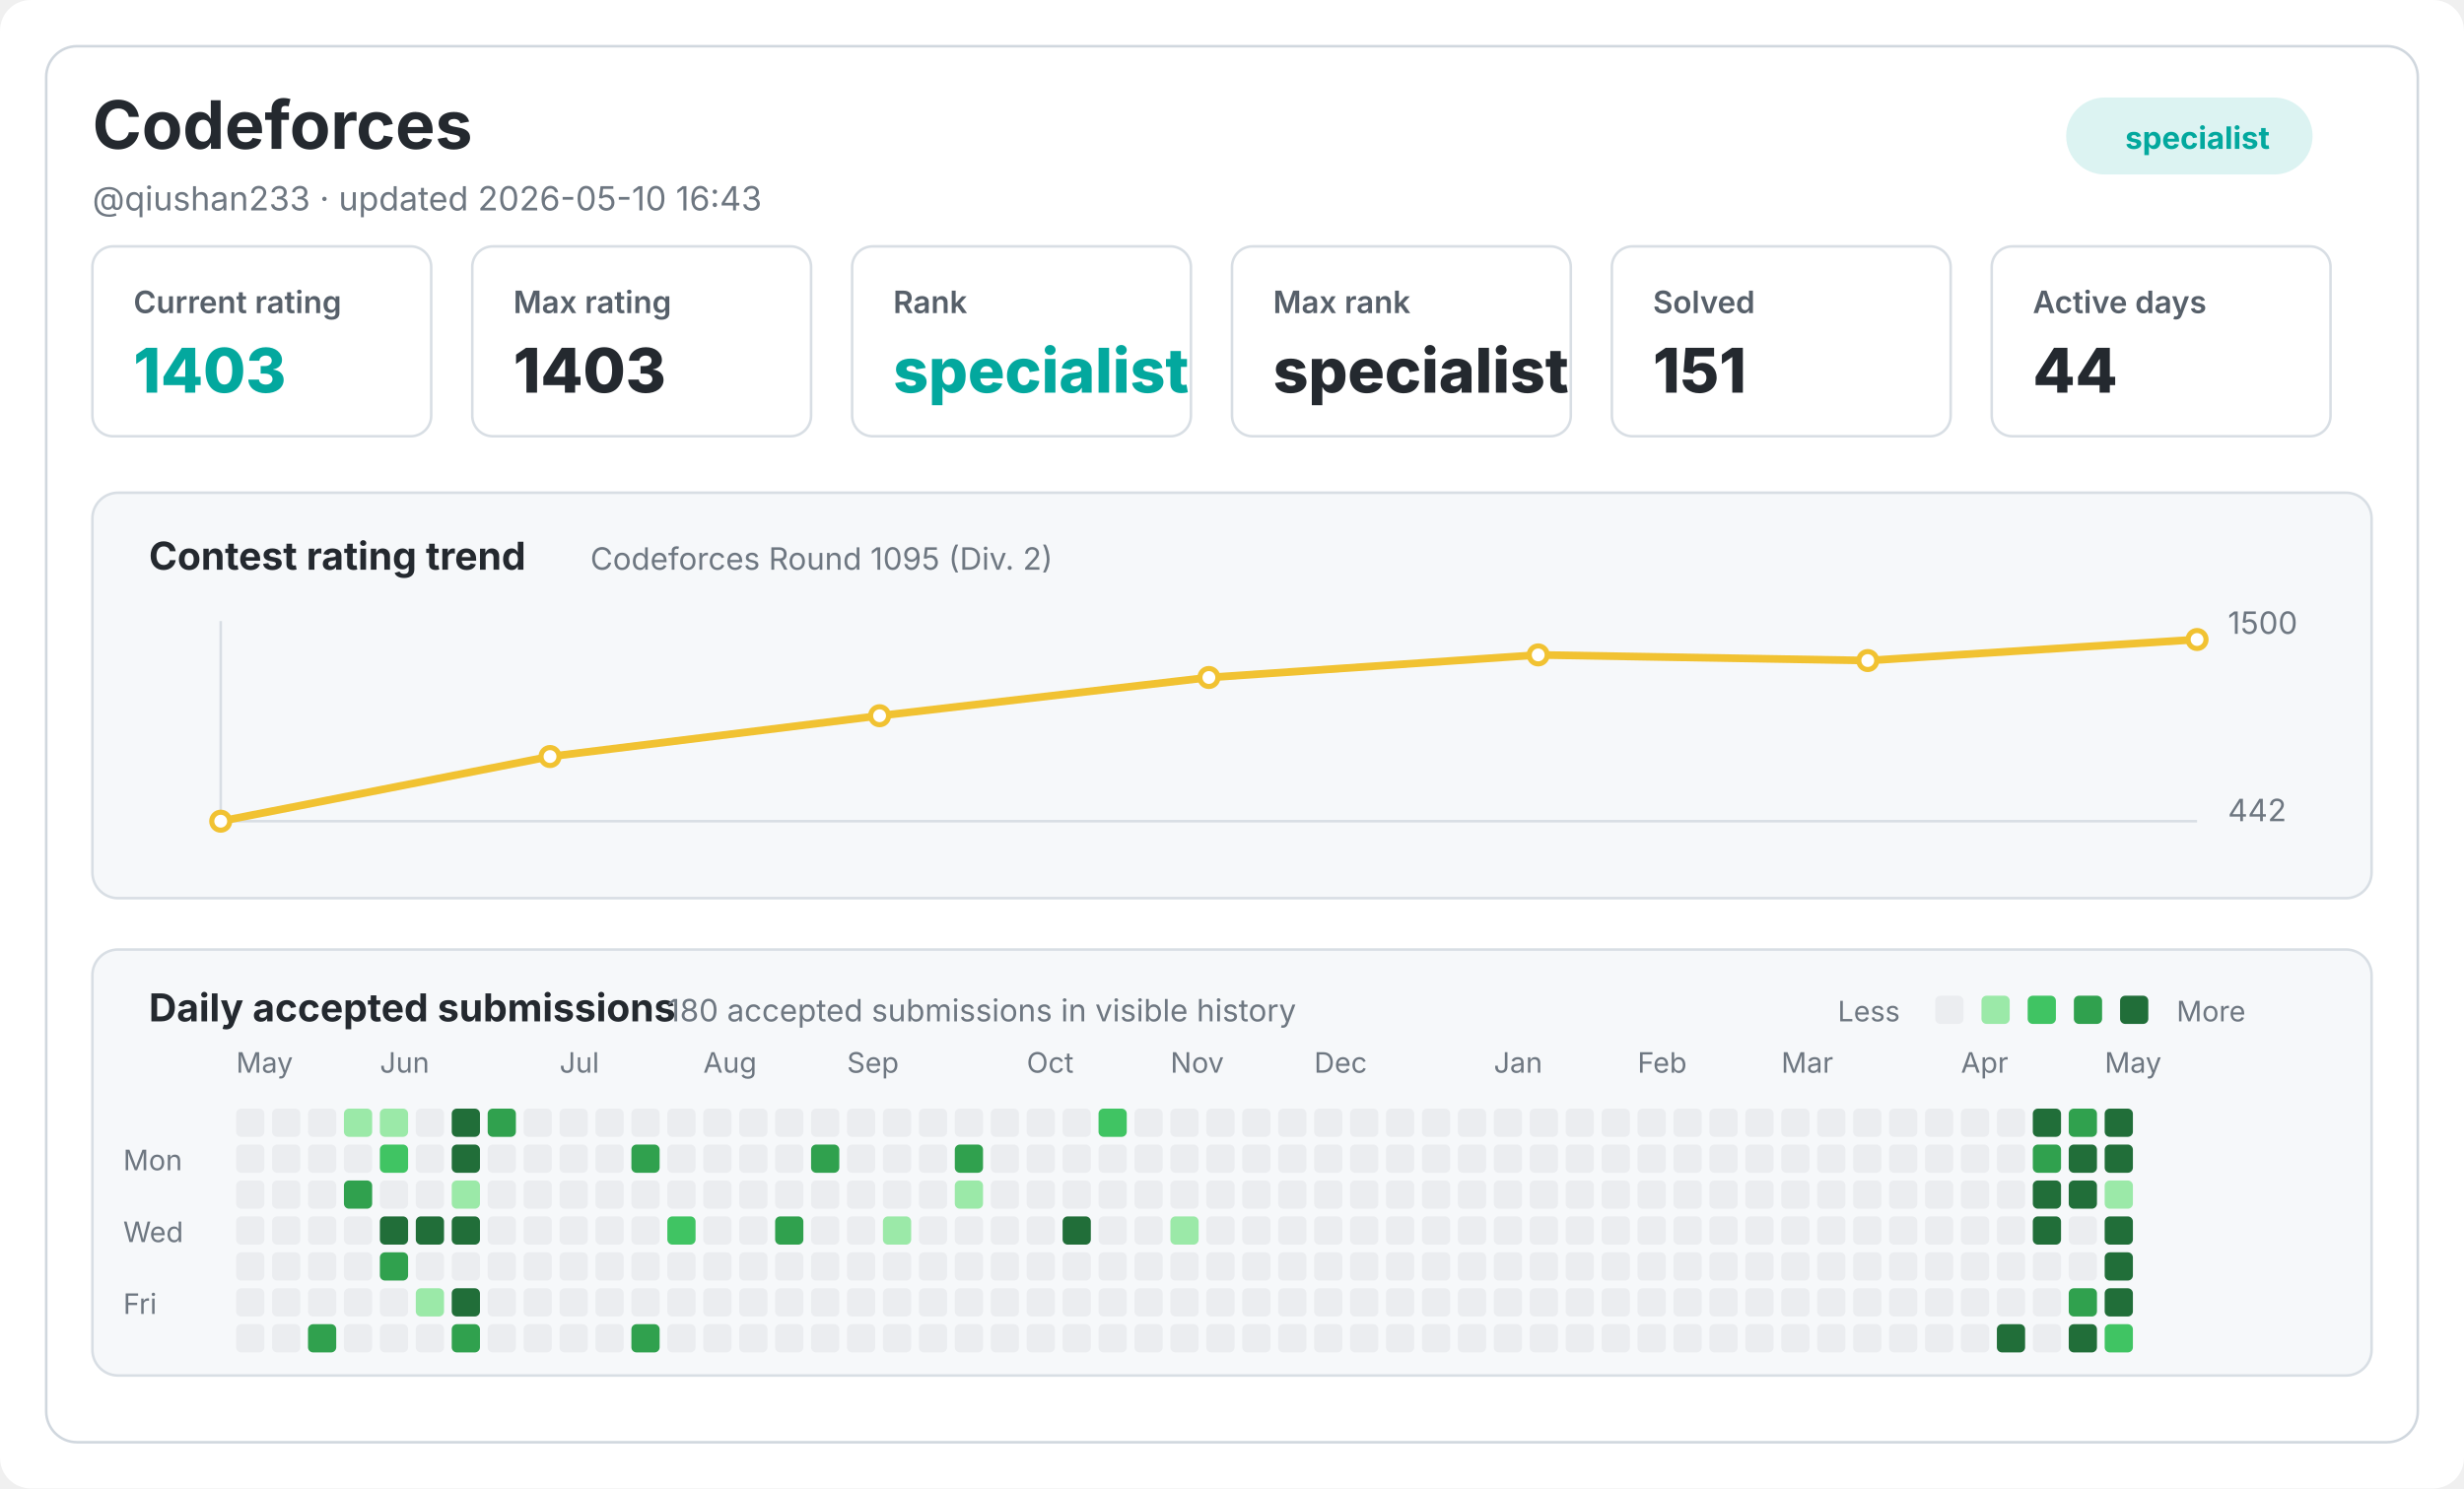
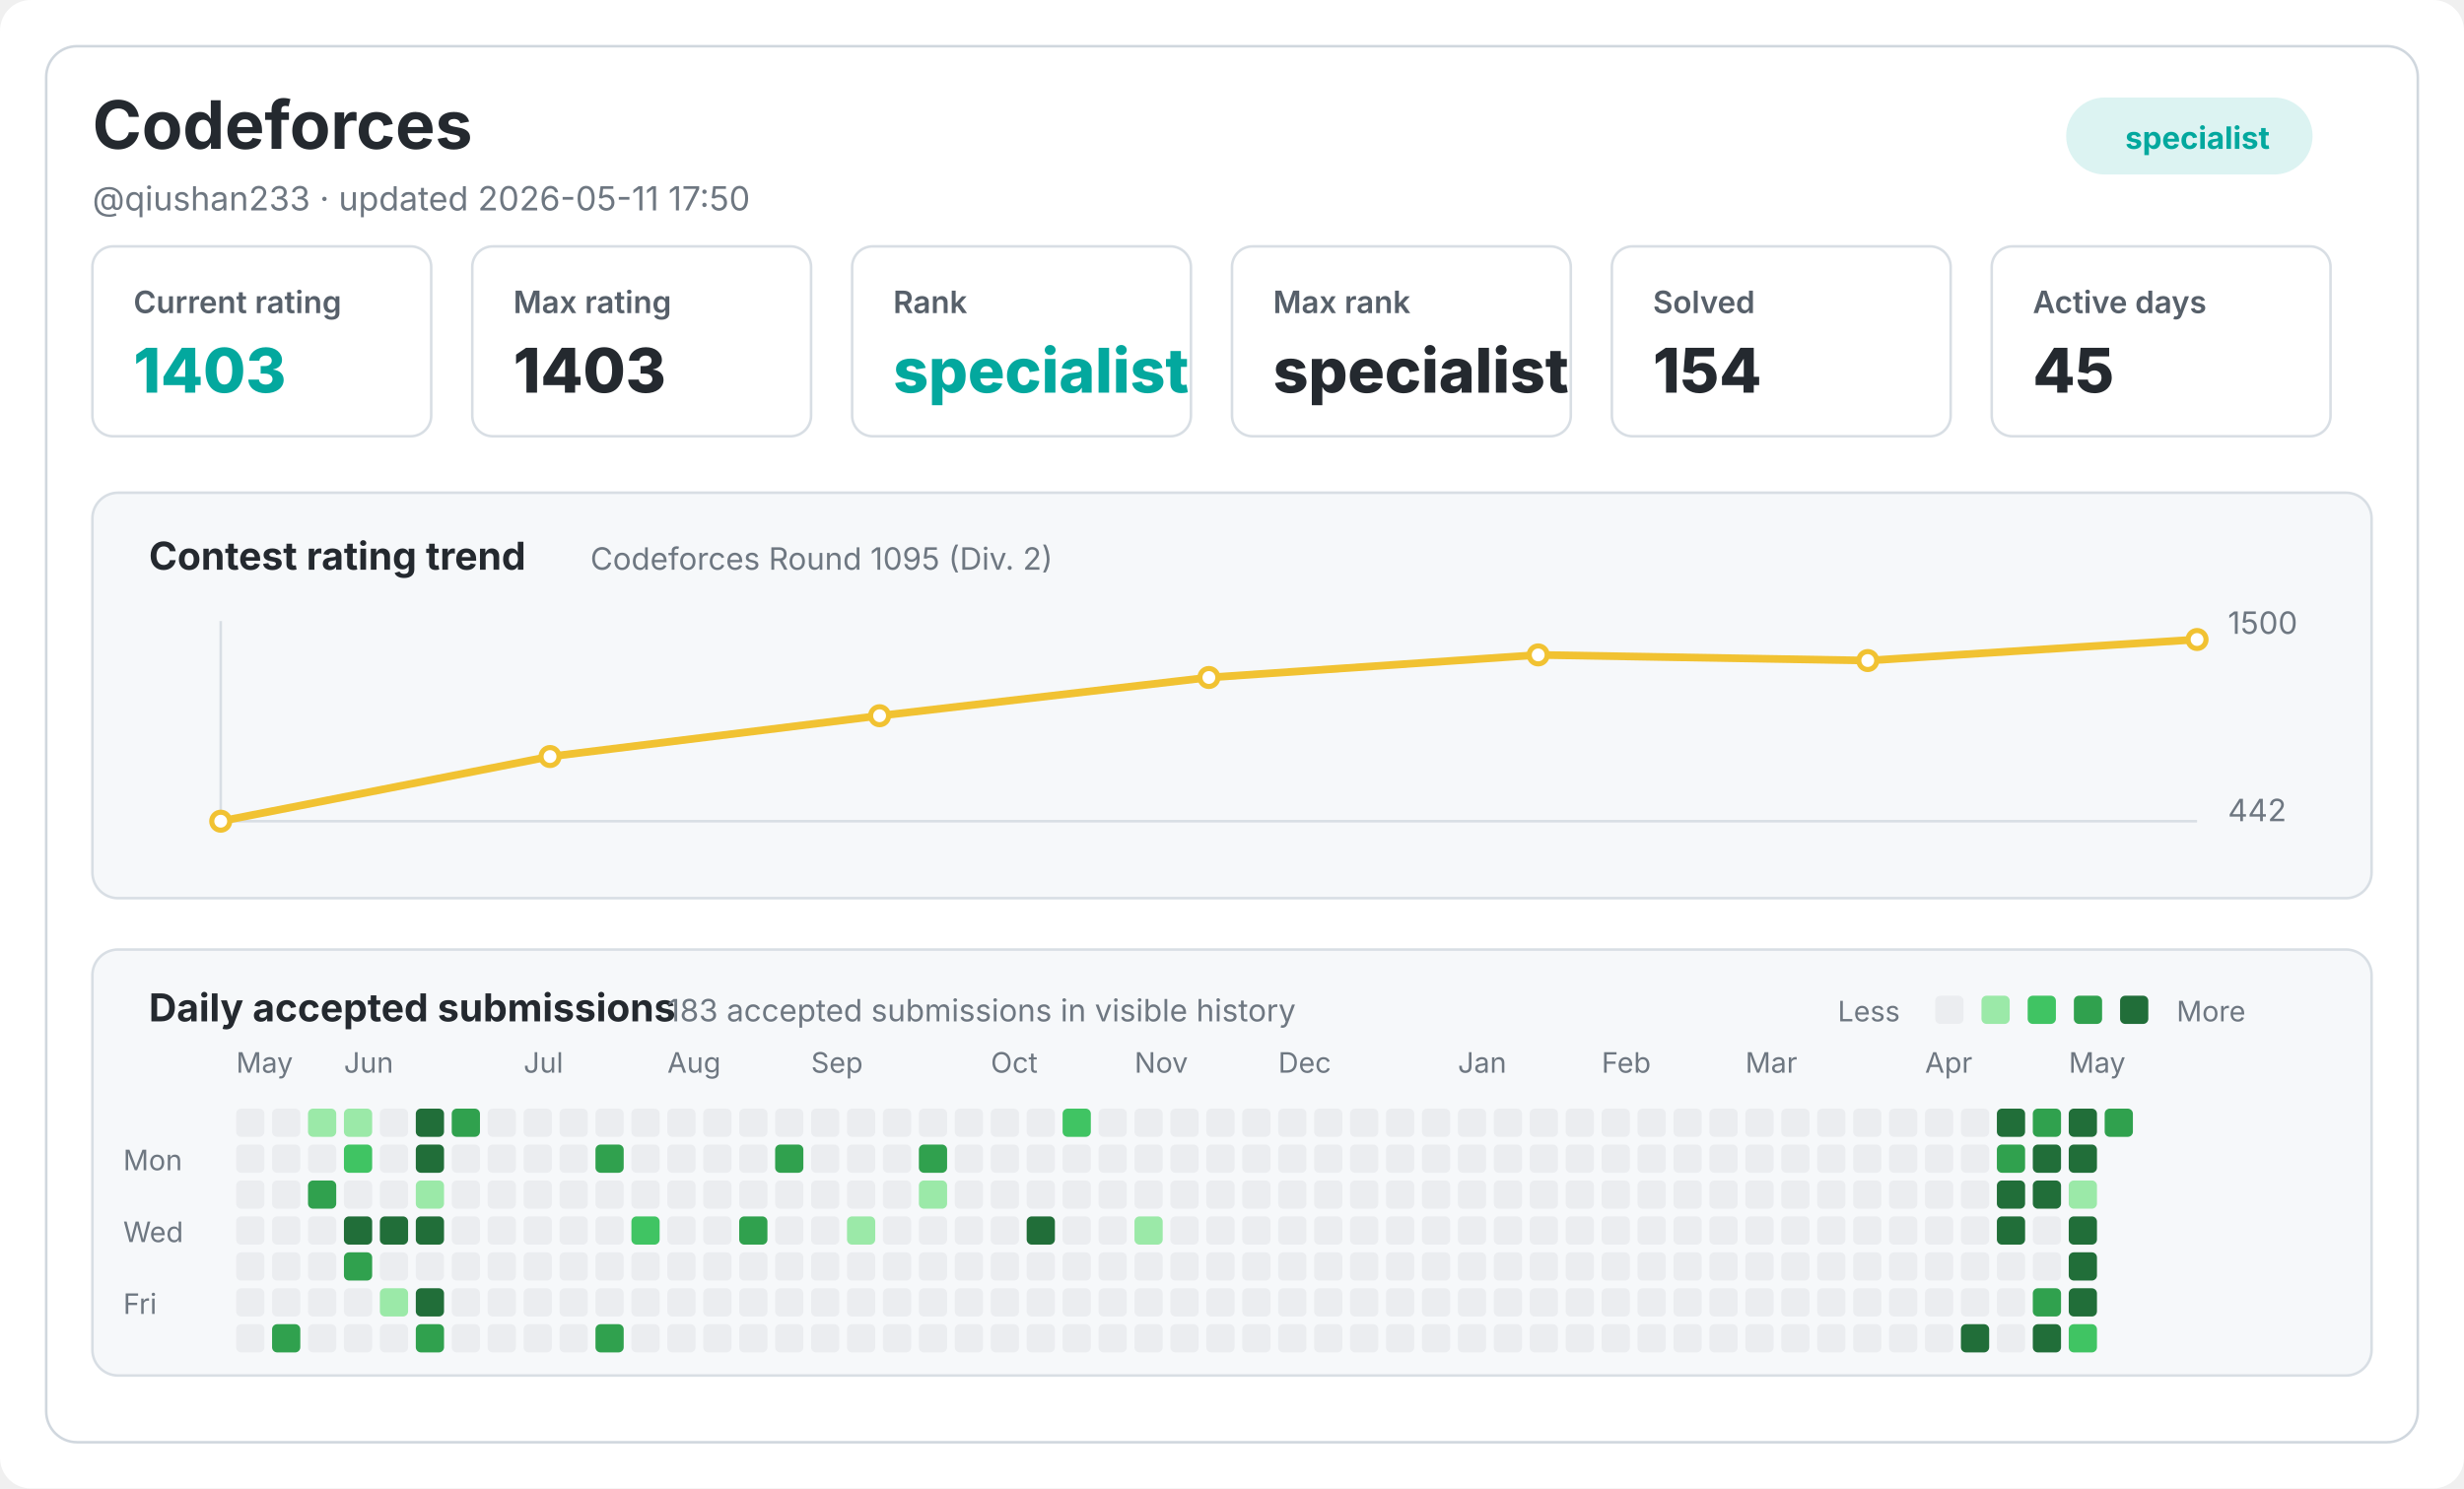
<svg xmlns="http://www.w3.org/2000/svg" width="960" height="580" viewBox="0 0 960 580" role="img" aria-label="Codeforces statistics for qiushan233">
  <style>
  .bg { fill: #ffffff; }
  .shell { fill: #ffffff; stroke: #d0d7de; }
  .soft { fill: #f6f8fa; stroke: #d8dee4; }
  .metric-card { fill: #ffffff; stroke: #d8dee4; }
  .title { font: 700 26px -apple-system,BlinkMacSystemFont,"Segoe UI",sans-serif; fill: #24292f; }
  .subtitle { font: 13px -apple-system,BlinkMacSystemFont,"Segoe UI",sans-serif; fill: #6e7781; }
  .section-title { font: 700 15px -apple-system,BlinkMacSystemFont,"Segoe UI",sans-serif; fill: #24292f; }
  .metric-label { font: 600 12px -apple-system,BlinkMacSystemFont,"Segoe UI",sans-serif; fill: #57606a; }
  .metric-value { font: 800 24px -apple-system,BlinkMacSystemFont,"Segoe UI",sans-serif; fill: #24292f; }
  .muted { font: 12px -apple-system,BlinkMacSystemFont,"Segoe UI",sans-serif; fill: #6e7781; }
  .small { font-size: 11px; }
  .rank { fill: #03a89e; }
  .grid { stroke: #d8dee4; stroke-width: 1; }
  .badge-bg { fill: #03a89e; opacity: 0.14; }
  .badge-text { font: 700 12px -apple-system,BlinkMacSystemFont,"Segoe UI",sans-serif; fill: #03a89e; }
  .heat-cell { cursor: default; transition: stroke 0.12s ease, stroke-width 0.12s ease; }
  .heat-cell:hover { stroke: #0969da; stroke-width: 1.5; }
</style>
  <rect class="bg" width="960" height="580" rx="12" />
  <rect class="shell" x="18" y="18" width="924" height="544" rx="12" />
  <text x="36" y="58" class="title">Codeforces</text>
-   <text x="36" y="82" class="subtitle">@qiushan233 · updated 2026-05-10 16:43</text>
+   <text x="36" y="82" class="subtitle">@qiushan233 · updated 2026-05-11 17:50</text>
  <rect x="805" y="38" width="96" height="30" rx="15" class="badge-bg" />
  <text x="828" y="58" class="badge-text">specialist</text>
  <rect x="36" y="96" width="132" height="74" rx="8" class="metric-card" />
  <text x="52" y="122" class="metric-label">Current rating</text>
  <text x="52" y="153" class="metric-value rank">1403</text>
  <rect x="184" y="96" width="132" height="74" rx="8" class="metric-card" />
  <text x="200" y="122" class="metric-label">Max rating</text>
  <text x="200" y="153" class="metric-value">1403</text>
  <rect x="332" y="96" width="132" height="74" rx="8" class="metric-card" />
  <text x="348" y="122" class="metric-label">Rank</text>
  <text x="348" y="153" class="metric-value rank">specialist</text>
  <rect x="480" y="96" width="132" height="74" rx="8" class="metric-card" />
  <text x="496" y="122" class="metric-label">Max rank</text>
  <text x="496" y="153" class="metric-value">specialist</text>
  <rect x="628" y="96" width="132" height="74" rx="8" class="metric-card" />
  <text x="644" y="122" class="metric-label">Solved</text>
-   <text x="644" y="153" class="metric-value">151</text>
+   <text x="644" y="153" class="metric-value">154</text>
  <rect x="776" y="96" width="132" height="74" rx="8" class="metric-card" />
  <text x="792" y="122" class="metric-label">Active days</text>
-   <text x="792" y="153" class="metric-value">44</text>
+   <text x="792" y="153" class="metric-value">45</text>
  <rect class="soft" x="36" y="192" width="888" height="158" rx="10" />
  <text x="58" y="222" class="section-title">Contest rating trend</text>
  <text x="230" y="222" class="muted">Codeforces Round 1095 (Div. 2)</text>
  <line x1="86" y1="320" x2="856" y2="320" class="grid" />
  <line x1="86" y1="242" x2="86" y2="320" class="grid" />
  <text x="868" y="247" class="muted">1500</text>
  <text x="868" y="320" class="muted">442</text>
  <polyline points="86.0,320.0 214.3,294.8 342.7,278.9 471.0,264.0 599.3,255.2 727.7,257.4 856.0,249.2" fill="none" stroke="#f1c232" stroke-width="3" stroke-linecap="round" stroke-linejoin="round" />
  <circle cx="86.0" cy="320.0" r="3.5" fill="#fff" stroke="#f1c232" stroke-width="2" />
  <circle cx="214.3" cy="294.8" r="3.5" fill="#fff" stroke="#f1c232" stroke-width="2" />
  <circle cx="342.7" cy="278.9" r="3.5" fill="#fff" stroke="#f1c232" stroke-width="2" />
  <circle cx="471.0" cy="264.0" r="3.5" fill="#fff" stroke="#f1c232" stroke-width="2" />
  <circle cx="599.3" cy="255.2" r="3.5" fill="#fff" stroke="#f1c232" stroke-width="2" />
  <circle cx="727.7" cy="257.4" r="3.5" fill="#fff" stroke="#f1c232" stroke-width="2" />
  <circle cx="856.0" cy="249.2" r="3.5" fill="#fff" stroke="#f1c232" stroke-width="2" />
  <rect class="soft" x="36" y="370" width="888" height="166" rx="10" />
  <text x="58" y="398" class="section-title">Daily accepted submissions</text>
-   <text x="260" y="398" class="muted">180 accepted submissions in visible history</text>
+   <text x="260" y="398" class="muted">183 accepted submissions in visible history</text>
  <text x="92" y="418" class="muted small">May</text>
-   <text x="148" y="418" class="muted small">Jun</text>
-   <text x="218" y="418" class="muted small">Jul</text>
-   <text x="274" y="418" class="muted small">Aug</text>
-   <text x="330" y="418" class="muted small">Sep</text>
-   <text x="400" y="418" class="muted small">Oct</text>
-   <text x="456" y="418" class="muted small">Nov</text>
-   <text x="512" y="418" class="muted small">Dec</text>
-   <text x="582" y="418" class="muted small">Jan</text>
-   <text x="638" y="418" class="muted small">Feb</text>
-   <text x="694" y="418" class="muted small">Mar</text>
-   <text x="764" y="418" class="muted small">Apr</text>
-   <text x="820" y="418" class="muted small">May</text>
+   <text x="134" y="418" class="muted small">Jun</text>
+   <text x="204" y="418" class="muted small">Jul</text>
+   <text x="260" y="418" class="muted small">Aug</text>
+   <text x="316" y="418" class="muted small">Sep</text>
+   <text x="386" y="418" class="muted small">Oct</text>
+   <text x="442" y="418" class="muted small">Nov</text>
+   <text x="498" y="418" class="muted small">Dec</text>
+   <text x="568" y="418" class="muted small">Jan</text>
+   <text x="624" y="418" class="muted small">Feb</text>
+   <text x="680" y="418" class="muted small">Mar</text>
+   <text x="750" y="418" class="muted small">Apr</text>
+   <text x="806" y="418" class="muted small">May</text>
  <text x="48" y="456" class="muted small">Mon</text>
  <text x="48" y="484" class="muted small">Wed</text>
  <text x="48" y="512" class="muted small">Fri</text>
  <rect class="heat-cell" x="92" y="432" width="11" height="11" rx="2" fill="#ebedf0" />
  <rect class="heat-cell" x="92" y="446" width="11" height="11" rx="2" fill="#ebedf0" />
  <rect class="heat-cell" x="92" y="460" width="11" height="11" rx="2" fill="#ebedf0" />
  <rect class="heat-cell" x="92" y="474" width="11" height="11" rx="2" fill="#ebedf0" />
  <rect class="heat-cell" x="92" y="488" width="11" height="11" rx="2" fill="#ebedf0" />
  <rect class="heat-cell" x="92" y="502" width="11" height="11" rx="2" fill="#ebedf0" />
  <rect class="heat-cell" x="92" y="516" width="11" height="11" rx="2" fill="#ebedf0" />
  <rect class="heat-cell" x="106" y="432" width="11" height="11" rx="2" fill="#ebedf0" />
  <rect class="heat-cell" x="106" y="446" width="11" height="11" rx="2" fill="#ebedf0" />
  <rect class="heat-cell" x="106" y="460" width="11" height="11" rx="2" fill="#ebedf0" />
  <rect class="heat-cell" x="106" y="474" width="11" height="11" rx="2" fill="#ebedf0" />
  <rect class="heat-cell" x="106" y="488" width="11" height="11" rx="2" fill="#ebedf0" />
  <rect class="heat-cell" x="106" y="502" width="11" height="11" rx="2" fill="#ebedf0" />
-   <rect class="heat-cell" x="106" y="516" width="11" height="11" rx="2" fill="#ebedf0" />
-   <rect class="heat-cell" x="120" y="432" width="11" height="11" rx="2" fill="#ebedf0" />
+   <rect class="heat-cell" x="106" y="516" width="11" height="11" rx="2" fill="#30a14e" />
+   <rect class="heat-cell" x="120" y="432" width="11" height="11" rx="2" fill="#9be9a8" />
  <rect class="heat-cell" x="120" y="446" width="11" height="11" rx="2" fill="#ebedf0" />
-   <rect class="heat-cell" x="120" y="460" width="11" height="11" rx="2" fill="#ebedf0" />
+   <rect class="heat-cell" x="120" y="460" width="11" height="11" rx="2" fill="#30a14e" />
  <rect class="heat-cell" x="120" y="474" width="11" height="11" rx="2" fill="#ebedf0" />
  <rect class="heat-cell" x="120" y="488" width="11" height="11" rx="2" fill="#ebedf0" />
  <rect class="heat-cell" x="120" y="502" width="11" height="11" rx="2" fill="#ebedf0" />
-   <rect class="heat-cell" x="120" y="516" width="11" height="11" rx="2" fill="#30a14e" />
+   <rect class="heat-cell" x="120" y="516" width="11" height="11" rx="2" fill="#ebedf0" />
  <rect class="heat-cell" x="134" y="432" width="11" height="11" rx="2" fill="#9be9a8" />
-   <rect class="heat-cell" x="134" y="446" width="11" height="11" rx="2" fill="#ebedf0" />
-   <rect class="heat-cell" x="134" y="460" width="11" height="11" rx="2" fill="#30a14e" />
-   <rect class="heat-cell" x="134" y="474" width="11" height="11" rx="2" fill="#ebedf0" />
-   <rect class="heat-cell" x="134" y="488" width="11" height="11" rx="2" fill="#ebedf0" />
+   <rect class="heat-cell" x="134" y="446" width="11" height="11" rx="2" fill="#40c463" />
+   <rect class="heat-cell" x="134" y="460" width="11" height="11" rx="2" fill="#ebedf0" />
+   <rect class="heat-cell" x="134" y="474" width="11" height="11" rx="2" fill="#216e39" />
+   <rect class="heat-cell" x="134" y="488" width="11" height="11" rx="2" fill="#30a14e" />
  <rect class="heat-cell" x="134" y="502" width="11" height="11" rx="2" fill="#ebedf0" />
  <rect class="heat-cell" x="134" y="516" width="11" height="11" rx="2" fill="#ebedf0" />
-   <rect class="heat-cell" x="148" y="432" width="11" height="11" rx="2" fill="#9be9a8" />
-   <rect class="heat-cell" x="148" y="446" width="11" height="11" rx="2" fill="#40c463" />
+   <rect class="heat-cell" x="148" y="432" width="11" height="11" rx="2" fill="#ebedf0" />
+   <rect class="heat-cell" x="148" y="446" width="11" height="11" rx="2" fill="#ebedf0" />
  <rect class="heat-cell" x="148" y="460" width="11" height="11" rx="2" fill="#ebedf0" />
  <rect class="heat-cell" x="148" y="474" width="11" height="11" rx="2" fill="#216e39" />
-   <rect class="heat-cell" x="148" y="488" width="11" height="11" rx="2" fill="#30a14e" />
-   <rect class="heat-cell" x="148" y="502" width="11" height="11" rx="2" fill="#ebedf0" />
+   <rect class="heat-cell" x="148" y="488" width="11" height="11" rx="2" fill="#ebedf0" />
+   <rect class="heat-cell" x="148" y="502" width="11" height="11" rx="2" fill="#9be9a8" />
  <rect class="heat-cell" x="148" y="516" width="11" height="11" rx="2" fill="#ebedf0" />
-   <rect class="heat-cell" x="162" y="432" width="11" height="11" rx="2" fill="#ebedf0" />
-   <rect class="heat-cell" x="162" y="446" width="11" height="11" rx="2" fill="#ebedf0" />
-   <rect class="heat-cell" x="162" y="460" width="11" height="11" rx="2" fill="#ebedf0" />
+   <rect class="heat-cell" x="162" y="432" width="11" height="11" rx="2" fill="#216e39" />
+   <rect class="heat-cell" x="162" y="446" width="11" height="11" rx="2" fill="#216e39" />
+   <rect class="heat-cell" x="162" y="460" width="11" height="11" rx="2" fill="#9be9a8" />
  <rect class="heat-cell" x="162" y="474" width="11" height="11" rx="2" fill="#216e39" />
  <rect class="heat-cell" x="162" y="488" width="11" height="11" rx="2" fill="#ebedf0" />
-   <rect class="heat-cell" x="162" y="502" width="11" height="11" rx="2" fill="#9be9a8" />
-   <rect class="heat-cell" x="162" y="516" width="11" height="11" rx="2" fill="#ebedf0" />
-   <rect class="heat-cell" x="176" y="432" width="11" height="11" rx="2" fill="#216e39" />
-   <rect class="heat-cell" x="176" y="446" width="11" height="11" rx="2" fill="#216e39" />
-   <rect class="heat-cell" x="176" y="460" width="11" height="11" rx="2" fill="#9be9a8" />
-   <rect class="heat-cell" x="176" y="474" width="11" height="11" rx="2" fill="#216e39" />
+   <rect class="heat-cell" x="162" y="502" width="11" height="11" rx="2" fill="#216e39" />
+   <rect class="heat-cell" x="162" y="516" width="11" height="11" rx="2" fill="#30a14e" />
+   <rect class="heat-cell" x="176" y="432" width="11" height="11" rx="2" fill="#30a14e" />
+   <rect class="heat-cell" x="176" y="446" width="11" height="11" rx="2" fill="#ebedf0" />
+   <rect class="heat-cell" x="176" y="460" width="11" height="11" rx="2" fill="#ebedf0" />
+   <rect class="heat-cell" x="176" y="474" width="11" height="11" rx="2" fill="#ebedf0" />
  <rect class="heat-cell" x="176" y="488" width="11" height="11" rx="2" fill="#ebedf0" />
-   <rect class="heat-cell" x="176" y="502" width="11" height="11" rx="2" fill="#216e39" />
-   <rect class="heat-cell" x="176" y="516" width="11" height="11" rx="2" fill="#30a14e" />
-   <rect class="heat-cell" x="190" y="432" width="11" height="11" rx="2" fill="#30a14e" />
+   <rect class="heat-cell" x="176" y="502" width="11" height="11" rx="2" fill="#ebedf0" />
+   <rect class="heat-cell" x="176" y="516" width="11" height="11" rx="2" fill="#ebedf0" />
+   <rect class="heat-cell" x="190" y="432" width="11" height="11" rx="2" fill="#ebedf0" />
  <rect class="heat-cell" x="190" y="446" width="11" height="11" rx="2" fill="#ebedf0" />
  <rect class="heat-cell" x="190" y="460" width="11" height="11" rx="2" fill="#ebedf0" />
  <rect class="heat-cell" x="190" y="474" width="11" height="11" rx="2" fill="#ebedf0" />
  <rect class="heat-cell" x="190" y="488" width="11" height="11" rx="2" fill="#ebedf0" />
  <rect class="heat-cell" x="190" y="502" width="11" height="11" rx="2" fill="#ebedf0" />
  <rect class="heat-cell" x="190" y="516" width="11" height="11" rx="2" fill="#ebedf0" />
  <rect class="heat-cell" x="204" y="432" width="11" height="11" rx="2" fill="#ebedf0" />
  <rect class="heat-cell" x="204" y="446" width="11" height="11" rx="2" fill="#ebedf0" />
  <rect class="heat-cell" x="204" y="460" width="11" height="11" rx="2" fill="#ebedf0" />
  <rect class="heat-cell" x="204" y="474" width="11" height="11" rx="2" fill="#ebedf0" />
  <rect class="heat-cell" x="204" y="488" width="11" height="11" rx="2" fill="#ebedf0" />
  <rect class="heat-cell" x="204" y="502" width="11" height="11" rx="2" fill="#ebedf0" />
  <rect class="heat-cell" x="204" y="516" width="11" height="11" rx="2" fill="#ebedf0" />
  <rect class="heat-cell" x="218" y="432" width="11" height="11" rx="2" fill="#ebedf0" />
  <rect class="heat-cell" x="218" y="446" width="11" height="11" rx="2" fill="#ebedf0" />
  <rect class="heat-cell" x="218" y="460" width="11" height="11" rx="2" fill="#ebedf0" />
  <rect class="heat-cell" x="218" y="474" width="11" height="11" rx="2" fill="#ebedf0" />
  <rect class="heat-cell" x="218" y="488" width="11" height="11" rx="2" fill="#ebedf0" />
  <rect class="heat-cell" x="218" y="502" width="11" height="11" rx="2" fill="#ebedf0" />
  <rect class="heat-cell" x="218" y="516" width="11" height="11" rx="2" fill="#ebedf0" />
  <rect class="heat-cell" x="232" y="432" width="11" height="11" rx="2" fill="#ebedf0" />
-   <rect class="heat-cell" x="232" y="446" width="11" height="11" rx="2" fill="#ebedf0" />
+   <rect class="heat-cell" x="232" y="446" width="11" height="11" rx="2" fill="#30a14e" />
  <rect class="heat-cell" x="232" y="460" width="11" height="11" rx="2" fill="#ebedf0" />
  <rect class="heat-cell" x="232" y="474" width="11" height="11" rx="2" fill="#ebedf0" />
  <rect class="heat-cell" x="232" y="488" width="11" height="11" rx="2" fill="#ebedf0" />
  <rect class="heat-cell" x="232" y="502" width="11" height="11" rx="2" fill="#ebedf0" />
-   <rect class="heat-cell" x="232" y="516" width="11" height="11" rx="2" fill="#ebedf0" />
+   <rect class="heat-cell" x="232" y="516" width="11" height="11" rx="2" fill="#30a14e" />
  <rect class="heat-cell" x="246" y="432" width="11" height="11" rx="2" fill="#ebedf0" />
-   <rect class="heat-cell" x="246" y="446" width="11" height="11" rx="2" fill="#30a14e" />
+   <rect class="heat-cell" x="246" y="446" width="11" height="11" rx="2" fill="#ebedf0" />
  <rect class="heat-cell" x="246" y="460" width="11" height="11" rx="2" fill="#ebedf0" />
-   <rect class="heat-cell" x="246" y="474" width="11" height="11" rx="2" fill="#ebedf0" />
+   <rect class="heat-cell" x="246" y="474" width="11" height="11" rx="2" fill="#40c463" />
  <rect class="heat-cell" x="246" y="488" width="11" height="11" rx="2" fill="#ebedf0" />
  <rect class="heat-cell" x="246" y="502" width="11" height="11" rx="2" fill="#ebedf0" />
-   <rect class="heat-cell" x="246" y="516" width="11" height="11" rx="2" fill="#30a14e" />
+   <rect class="heat-cell" x="246" y="516" width="11" height="11" rx="2" fill="#ebedf0" />
  <rect class="heat-cell" x="260" y="432" width="11" height="11" rx="2" fill="#ebedf0" />
  <rect class="heat-cell" x="260" y="446" width="11" height="11" rx="2" fill="#ebedf0" />
  <rect class="heat-cell" x="260" y="460" width="11" height="11" rx="2" fill="#ebedf0" />
-   <rect class="heat-cell" x="260" y="474" width="11" height="11" rx="2" fill="#40c463" />
+   <rect class="heat-cell" x="260" y="474" width="11" height="11" rx="2" fill="#ebedf0" />
  <rect class="heat-cell" x="260" y="488" width="11" height="11" rx="2" fill="#ebedf0" />
  <rect class="heat-cell" x="260" y="502" width="11" height="11" rx="2" fill="#ebedf0" />
  <rect class="heat-cell" x="260" y="516" width="11" height="11" rx="2" fill="#ebedf0" />
  <rect class="heat-cell" x="274" y="432" width="11" height="11" rx="2" fill="#ebedf0" />
  <rect class="heat-cell" x="274" y="446" width="11" height="11" rx="2" fill="#ebedf0" />
  <rect class="heat-cell" x="274" y="460" width="11" height="11" rx="2" fill="#ebedf0" />
  <rect class="heat-cell" x="274" y="474" width="11" height="11" rx="2" fill="#ebedf0" />
  <rect class="heat-cell" x="274" y="488" width="11" height="11" rx="2" fill="#ebedf0" />
  <rect class="heat-cell" x="274" y="502" width="11" height="11" rx="2" fill="#ebedf0" />
  <rect class="heat-cell" x="274" y="516" width="11" height="11" rx="2" fill="#ebedf0" />
  <rect class="heat-cell" x="288" y="432" width="11" height="11" rx="2" fill="#ebedf0" />
  <rect class="heat-cell" x="288" y="446" width="11" height="11" rx="2" fill="#ebedf0" />
  <rect class="heat-cell" x="288" y="460" width="11" height="11" rx="2" fill="#ebedf0" />
-   <rect class="heat-cell" x="288" y="474" width="11" height="11" rx="2" fill="#ebedf0" />
+   <rect class="heat-cell" x="288" y="474" width="11" height="11" rx="2" fill="#30a14e" />
  <rect class="heat-cell" x="288" y="488" width="11" height="11" rx="2" fill="#ebedf0" />
  <rect class="heat-cell" x="288" y="502" width="11" height="11" rx="2" fill="#ebedf0" />
  <rect class="heat-cell" x="288" y="516" width="11" height="11" rx="2" fill="#ebedf0" />
  <rect class="heat-cell" x="302" y="432" width="11" height="11" rx="2" fill="#ebedf0" />
-   <rect class="heat-cell" x="302" y="446" width="11" height="11" rx="2" fill="#ebedf0" />
+   <rect class="heat-cell" x="302" y="446" width="11" height="11" rx="2" fill="#30a14e" />
  <rect class="heat-cell" x="302" y="460" width="11" height="11" rx="2" fill="#ebedf0" />
-   <rect class="heat-cell" x="302" y="474" width="11" height="11" rx="2" fill="#30a14e" />
+   <rect class="heat-cell" x="302" y="474" width="11" height="11" rx="2" fill="#ebedf0" />
  <rect class="heat-cell" x="302" y="488" width="11" height="11" rx="2" fill="#ebedf0" />
  <rect class="heat-cell" x="302" y="502" width="11" height="11" rx="2" fill="#ebedf0" />
  <rect class="heat-cell" x="302" y="516" width="11" height="11" rx="2" fill="#ebedf0" />
  <rect class="heat-cell" x="316" y="432" width="11" height="11" rx="2" fill="#ebedf0" />
-   <rect class="heat-cell" x="316" y="446" width="11" height="11" rx="2" fill="#30a14e" />
+   <rect class="heat-cell" x="316" y="446" width="11" height="11" rx="2" fill="#ebedf0" />
  <rect class="heat-cell" x="316" y="460" width="11" height="11" rx="2" fill="#ebedf0" />
  <rect class="heat-cell" x="316" y="474" width="11" height="11" rx="2" fill="#ebedf0" />
  <rect class="heat-cell" x="316" y="488" width="11" height="11" rx="2" fill="#ebedf0" />
  <rect class="heat-cell" x="316" y="502" width="11" height="11" rx="2" fill="#ebedf0" />
  <rect class="heat-cell" x="316" y="516" width="11" height="11" rx="2" fill="#ebedf0" />
  <rect class="heat-cell" x="330" y="432" width="11" height="11" rx="2" fill="#ebedf0" />
  <rect class="heat-cell" x="330" y="446" width="11" height="11" rx="2" fill="#ebedf0" />
  <rect class="heat-cell" x="330" y="460" width="11" height="11" rx="2" fill="#ebedf0" />
-   <rect class="heat-cell" x="330" y="474" width="11" height="11" rx="2" fill="#ebedf0" />
+   <rect class="heat-cell" x="330" y="474" width="11" height="11" rx="2" fill="#9be9a8" />
  <rect class="heat-cell" x="330" y="488" width="11" height="11" rx="2" fill="#ebedf0" />
  <rect class="heat-cell" x="330" y="502" width="11" height="11" rx="2" fill="#ebedf0" />
  <rect class="heat-cell" x="330" y="516" width="11" height="11" rx="2" fill="#ebedf0" />
  <rect class="heat-cell" x="344" y="432" width="11" height="11" rx="2" fill="#ebedf0" />
  <rect class="heat-cell" x="344" y="446" width="11" height="11" rx="2" fill="#ebedf0" />
  <rect class="heat-cell" x="344" y="460" width="11" height="11" rx="2" fill="#ebedf0" />
-   <rect class="heat-cell" x="344" y="474" width="11" height="11" rx="2" fill="#9be9a8" />
+   <rect class="heat-cell" x="344" y="474" width="11" height="11" rx="2" fill="#ebedf0" />
  <rect class="heat-cell" x="344" y="488" width="11" height="11" rx="2" fill="#ebedf0" />
  <rect class="heat-cell" x="344" y="502" width="11" height="11" rx="2" fill="#ebedf0" />
  <rect class="heat-cell" x="344" y="516" width="11" height="11" rx="2" fill="#ebedf0" />
  <rect class="heat-cell" x="358" y="432" width="11" height="11" rx="2" fill="#ebedf0" />
-   <rect class="heat-cell" x="358" y="446" width="11" height="11" rx="2" fill="#ebedf0" />
-   <rect class="heat-cell" x="358" y="460" width="11" height="11" rx="2" fill="#ebedf0" />
+   <rect class="heat-cell" x="358" y="446" width="11" height="11" rx="2" fill="#30a14e" />
+   <rect class="heat-cell" x="358" y="460" width="11" height="11" rx="2" fill="#9be9a8" />
  <rect class="heat-cell" x="358" y="474" width="11" height="11" rx="2" fill="#ebedf0" />
  <rect class="heat-cell" x="358" y="488" width="11" height="11" rx="2" fill="#ebedf0" />
  <rect class="heat-cell" x="358" y="502" width="11" height="11" rx="2" fill="#ebedf0" />
  <rect class="heat-cell" x="358" y="516" width="11" height="11" rx="2" fill="#ebedf0" />
  <rect class="heat-cell" x="372" y="432" width="11" height="11" rx="2" fill="#ebedf0" />
-   <rect class="heat-cell" x="372" y="446" width="11" height="11" rx="2" fill="#30a14e" />
-   <rect class="heat-cell" x="372" y="460" width="11" height="11" rx="2" fill="#9be9a8" />
+   <rect class="heat-cell" x="372" y="446" width="11" height="11" rx="2" fill="#ebedf0" />
+   <rect class="heat-cell" x="372" y="460" width="11" height="11" rx="2" fill="#ebedf0" />
  <rect class="heat-cell" x="372" y="474" width="11" height="11" rx="2" fill="#ebedf0" />
  <rect class="heat-cell" x="372" y="488" width="11" height="11" rx="2" fill="#ebedf0" />
  <rect class="heat-cell" x="372" y="502" width="11" height="11" rx="2" fill="#ebedf0" />
  <rect class="heat-cell" x="372" y="516" width="11" height="11" rx="2" fill="#ebedf0" />
  <rect class="heat-cell" x="386" y="432" width="11" height="11" rx="2" fill="#ebedf0" />
  <rect class="heat-cell" x="386" y="446" width="11" height="11" rx="2" fill="#ebedf0" />
  <rect class="heat-cell" x="386" y="460" width="11" height="11" rx="2" fill="#ebedf0" />
  <rect class="heat-cell" x="386" y="474" width="11" height="11" rx="2" fill="#ebedf0" />
  <rect class="heat-cell" x="386" y="488" width="11" height="11" rx="2" fill="#ebedf0" />
  <rect class="heat-cell" x="386" y="502" width="11" height="11" rx="2" fill="#ebedf0" />
  <rect class="heat-cell" x="386" y="516" width="11" height="11" rx="2" fill="#ebedf0" />
  <rect class="heat-cell" x="400" y="432" width="11" height="11" rx="2" fill="#ebedf0" />
  <rect class="heat-cell" x="400" y="446" width="11" height="11" rx="2" fill="#ebedf0" />
  <rect class="heat-cell" x="400" y="460" width="11" height="11" rx="2" fill="#ebedf0" />
-   <rect class="heat-cell" x="400" y="474" width="11" height="11" rx="2" fill="#ebedf0" />
+   <rect class="heat-cell" x="400" y="474" width="11" height="11" rx="2" fill="#216e39" />
  <rect class="heat-cell" x="400" y="488" width="11" height="11" rx="2" fill="#ebedf0" />
  <rect class="heat-cell" x="400" y="502" width="11" height="11" rx="2" fill="#ebedf0" />
  <rect class="heat-cell" x="400" y="516" width="11" height="11" rx="2" fill="#ebedf0" />
-   <rect class="heat-cell" x="414" y="432" width="11" height="11" rx="2" fill="#ebedf0" />
+   <rect class="heat-cell" x="414" y="432" width="11" height="11" rx="2" fill="#40c463" />
  <rect class="heat-cell" x="414" y="446" width="11" height="11" rx="2" fill="#ebedf0" />
  <rect class="heat-cell" x="414" y="460" width="11" height="11" rx="2" fill="#ebedf0" />
-   <rect class="heat-cell" x="414" y="474" width="11" height="11" rx="2" fill="#216e39" />
+   <rect class="heat-cell" x="414" y="474" width="11" height="11" rx="2" fill="#ebedf0" />
  <rect class="heat-cell" x="414" y="488" width="11" height="11" rx="2" fill="#ebedf0" />
  <rect class="heat-cell" x="414" y="502" width="11" height="11" rx="2" fill="#ebedf0" />
  <rect class="heat-cell" x="414" y="516" width="11" height="11" rx="2" fill="#ebedf0" />
-   <rect class="heat-cell" x="428" y="432" width="11" height="11" rx="2" fill="#40c463" />
+   <rect class="heat-cell" x="428" y="432" width="11" height="11" rx="2" fill="#ebedf0" />
  <rect class="heat-cell" x="428" y="446" width="11" height="11" rx="2" fill="#ebedf0" />
  <rect class="heat-cell" x="428" y="460" width="11" height="11" rx="2" fill="#ebedf0" />
  <rect class="heat-cell" x="428" y="474" width="11" height="11" rx="2" fill="#ebedf0" />
  <rect class="heat-cell" x="428" y="488" width="11" height="11" rx="2" fill="#ebedf0" />
  <rect class="heat-cell" x="428" y="502" width="11" height="11" rx="2" fill="#ebedf0" />
  <rect class="heat-cell" x="428" y="516" width="11" height="11" rx="2" fill="#ebedf0" />
  <rect class="heat-cell" x="442" y="432" width="11" height="11" rx="2" fill="#ebedf0" />
  <rect class="heat-cell" x="442" y="446" width="11" height="11" rx="2" fill="#ebedf0" />
  <rect class="heat-cell" x="442" y="460" width="11" height="11" rx="2" fill="#ebedf0" />
-   <rect class="heat-cell" x="442" y="474" width="11" height="11" rx="2" fill="#ebedf0" />
+   <rect class="heat-cell" x="442" y="474" width="11" height="11" rx="2" fill="#9be9a8" />
  <rect class="heat-cell" x="442" y="488" width="11" height="11" rx="2" fill="#ebedf0" />
  <rect class="heat-cell" x="442" y="502" width="11" height="11" rx="2" fill="#ebedf0" />
  <rect class="heat-cell" x="442" y="516" width="11" height="11" rx="2" fill="#ebedf0" />
  <rect class="heat-cell" x="456" y="432" width="11" height="11" rx="2" fill="#ebedf0" />
  <rect class="heat-cell" x="456" y="446" width="11" height="11" rx="2" fill="#ebedf0" />
  <rect class="heat-cell" x="456" y="460" width="11" height="11" rx="2" fill="#ebedf0" />
-   <rect class="heat-cell" x="456" y="474" width="11" height="11" rx="2" fill="#9be9a8" />
+   <rect class="heat-cell" x="456" y="474" width="11" height="11" rx="2" fill="#ebedf0" />
  <rect class="heat-cell" x="456" y="488" width="11" height="11" rx="2" fill="#ebedf0" />
  <rect class="heat-cell" x="456" y="502" width="11" height="11" rx="2" fill="#ebedf0" />
  <rect class="heat-cell" x="456" y="516" width="11" height="11" rx="2" fill="#ebedf0" />
  <rect class="heat-cell" x="470" y="432" width="11" height="11" rx="2" fill="#ebedf0" />
  <rect class="heat-cell" x="470" y="446" width="11" height="11" rx="2" fill="#ebedf0" />
  <rect class="heat-cell" x="470" y="460" width="11" height="11" rx="2" fill="#ebedf0" />
  <rect class="heat-cell" x="470" y="474" width="11" height="11" rx="2" fill="#ebedf0" />
  <rect class="heat-cell" x="470" y="488" width="11" height="11" rx="2" fill="#ebedf0" />
  <rect class="heat-cell" x="470" y="502" width="11" height="11" rx="2" fill="#ebedf0" />
  <rect class="heat-cell" x="470" y="516" width="11" height="11" rx="2" fill="#ebedf0" />
  <rect class="heat-cell" x="484" y="432" width="11" height="11" rx="2" fill="#ebedf0" />
  <rect class="heat-cell" x="484" y="446" width="11" height="11" rx="2" fill="#ebedf0" />
  <rect class="heat-cell" x="484" y="460" width="11" height="11" rx="2" fill="#ebedf0" />
  <rect class="heat-cell" x="484" y="474" width="11" height="11" rx="2" fill="#ebedf0" />
  <rect class="heat-cell" x="484" y="488" width="11" height="11" rx="2" fill="#ebedf0" />
  <rect class="heat-cell" x="484" y="502" width="11" height="11" rx="2" fill="#ebedf0" />
  <rect class="heat-cell" x="484" y="516" width="11" height="11" rx="2" fill="#ebedf0" />
  <rect class="heat-cell" x="498" y="432" width="11" height="11" rx="2" fill="#ebedf0" />
  <rect class="heat-cell" x="498" y="446" width="11" height="11" rx="2" fill="#ebedf0" />
  <rect class="heat-cell" x="498" y="460" width="11" height="11" rx="2" fill="#ebedf0" />
  <rect class="heat-cell" x="498" y="474" width="11" height="11" rx="2" fill="#ebedf0" />
  <rect class="heat-cell" x="498" y="488" width="11" height="11" rx="2" fill="#ebedf0" />
  <rect class="heat-cell" x="498" y="502" width="11" height="11" rx="2" fill="#ebedf0" />
  <rect class="heat-cell" x="498" y="516" width="11" height="11" rx="2" fill="#ebedf0" />
  <rect class="heat-cell" x="512" y="432" width="11" height="11" rx="2" fill="#ebedf0" />
  <rect class="heat-cell" x="512" y="446" width="11" height="11" rx="2" fill="#ebedf0" />
  <rect class="heat-cell" x="512" y="460" width="11" height="11" rx="2" fill="#ebedf0" />
  <rect class="heat-cell" x="512" y="474" width="11" height="11" rx="2" fill="#ebedf0" />
  <rect class="heat-cell" x="512" y="488" width="11" height="11" rx="2" fill="#ebedf0" />
  <rect class="heat-cell" x="512" y="502" width="11" height="11" rx="2" fill="#ebedf0" />
  <rect class="heat-cell" x="512" y="516" width="11" height="11" rx="2" fill="#ebedf0" />
  <rect class="heat-cell" x="526" y="432" width="11" height="11" rx="2" fill="#ebedf0" />
  <rect class="heat-cell" x="526" y="446" width="11" height="11" rx="2" fill="#ebedf0" />
  <rect class="heat-cell" x="526" y="460" width="11" height="11" rx="2" fill="#ebedf0" />
  <rect class="heat-cell" x="526" y="474" width="11" height="11" rx="2" fill="#ebedf0" />
  <rect class="heat-cell" x="526" y="488" width="11" height="11" rx="2" fill="#ebedf0" />
  <rect class="heat-cell" x="526" y="502" width="11" height="11" rx="2" fill="#ebedf0" />
  <rect class="heat-cell" x="526" y="516" width="11" height="11" rx="2" fill="#ebedf0" />
  <rect class="heat-cell" x="540" y="432" width="11" height="11" rx="2" fill="#ebedf0" />
  <rect class="heat-cell" x="540" y="446" width="11" height="11" rx="2" fill="#ebedf0" />
  <rect class="heat-cell" x="540" y="460" width="11" height="11" rx="2" fill="#ebedf0" />
  <rect class="heat-cell" x="540" y="474" width="11" height="11" rx="2" fill="#ebedf0" />
  <rect class="heat-cell" x="540" y="488" width="11" height="11" rx="2" fill="#ebedf0" />
  <rect class="heat-cell" x="540" y="502" width="11" height="11" rx="2" fill="#ebedf0" />
  <rect class="heat-cell" x="540" y="516" width="11" height="11" rx="2" fill="#ebedf0" />
  <rect class="heat-cell" x="554" y="432" width="11" height="11" rx="2" fill="#ebedf0" />
  <rect class="heat-cell" x="554" y="446" width="11" height="11" rx="2" fill="#ebedf0" />
  <rect class="heat-cell" x="554" y="460" width="11" height="11" rx="2" fill="#ebedf0" />
  <rect class="heat-cell" x="554" y="474" width="11" height="11" rx="2" fill="#ebedf0" />
  <rect class="heat-cell" x="554" y="488" width="11" height="11" rx="2" fill="#ebedf0" />
  <rect class="heat-cell" x="554" y="502" width="11" height="11" rx="2" fill="#ebedf0" />
  <rect class="heat-cell" x="554" y="516" width="11" height="11" rx="2" fill="#ebedf0" />
  <rect class="heat-cell" x="568" y="432" width="11" height="11" rx="2" fill="#ebedf0" />
  <rect class="heat-cell" x="568" y="446" width="11" height="11" rx="2" fill="#ebedf0" />
  <rect class="heat-cell" x="568" y="460" width="11" height="11" rx="2" fill="#ebedf0" />
  <rect class="heat-cell" x="568" y="474" width="11" height="11" rx="2" fill="#ebedf0" />
  <rect class="heat-cell" x="568" y="488" width="11" height="11" rx="2" fill="#ebedf0" />
  <rect class="heat-cell" x="568" y="502" width="11" height="11" rx="2" fill="#ebedf0" />
  <rect class="heat-cell" x="568" y="516" width="11" height="11" rx="2" fill="#ebedf0" />
  <rect class="heat-cell" x="582" y="432" width="11" height="11" rx="2" fill="#ebedf0" />
  <rect class="heat-cell" x="582" y="446" width="11" height="11" rx="2" fill="#ebedf0" />
  <rect class="heat-cell" x="582" y="460" width="11" height="11" rx="2" fill="#ebedf0" />
  <rect class="heat-cell" x="582" y="474" width="11" height="11" rx="2" fill="#ebedf0" />
  <rect class="heat-cell" x="582" y="488" width="11" height="11" rx="2" fill="#ebedf0" />
  <rect class="heat-cell" x="582" y="502" width="11" height="11" rx="2" fill="#ebedf0" />
  <rect class="heat-cell" x="582" y="516" width="11" height="11" rx="2" fill="#ebedf0" />
  <rect class="heat-cell" x="596" y="432" width="11" height="11" rx="2" fill="#ebedf0" />
  <rect class="heat-cell" x="596" y="446" width="11" height="11" rx="2" fill="#ebedf0" />
  <rect class="heat-cell" x="596" y="460" width="11" height="11" rx="2" fill="#ebedf0" />
  <rect class="heat-cell" x="596" y="474" width="11" height="11" rx="2" fill="#ebedf0" />
  <rect class="heat-cell" x="596" y="488" width="11" height="11" rx="2" fill="#ebedf0" />
  <rect class="heat-cell" x="596" y="502" width="11" height="11" rx="2" fill="#ebedf0" />
  <rect class="heat-cell" x="596" y="516" width="11" height="11" rx="2" fill="#ebedf0" />
  <rect class="heat-cell" x="610" y="432" width="11" height="11" rx="2" fill="#ebedf0" />
  <rect class="heat-cell" x="610" y="446" width="11" height="11" rx="2" fill="#ebedf0" />
  <rect class="heat-cell" x="610" y="460" width="11" height="11" rx="2" fill="#ebedf0" />
  <rect class="heat-cell" x="610" y="474" width="11" height="11" rx="2" fill="#ebedf0" />
  <rect class="heat-cell" x="610" y="488" width="11" height="11" rx="2" fill="#ebedf0" />
  <rect class="heat-cell" x="610" y="502" width="11" height="11" rx="2" fill="#ebedf0" />
  <rect class="heat-cell" x="610" y="516" width="11" height="11" rx="2" fill="#ebedf0" />
  <rect class="heat-cell" x="624" y="432" width="11" height="11" rx="2" fill="#ebedf0" />
  <rect class="heat-cell" x="624" y="446" width="11" height="11" rx="2" fill="#ebedf0" />
  <rect class="heat-cell" x="624" y="460" width="11" height="11" rx="2" fill="#ebedf0" />
  <rect class="heat-cell" x="624" y="474" width="11" height="11" rx="2" fill="#ebedf0" />
  <rect class="heat-cell" x="624" y="488" width="11" height="11" rx="2" fill="#ebedf0" />
  <rect class="heat-cell" x="624" y="502" width="11" height="11" rx="2" fill="#ebedf0" />
  <rect class="heat-cell" x="624" y="516" width="11" height="11" rx="2" fill="#ebedf0" />
  <rect class="heat-cell" x="638" y="432" width="11" height="11" rx="2" fill="#ebedf0" />
  <rect class="heat-cell" x="638" y="446" width="11" height="11" rx="2" fill="#ebedf0" />
  <rect class="heat-cell" x="638" y="460" width="11" height="11" rx="2" fill="#ebedf0" />
  <rect class="heat-cell" x="638" y="474" width="11" height="11" rx="2" fill="#ebedf0" />
  <rect class="heat-cell" x="638" y="488" width="11" height="11" rx="2" fill="#ebedf0" />
  <rect class="heat-cell" x="638" y="502" width="11" height="11" rx="2" fill="#ebedf0" />
  <rect class="heat-cell" x="638" y="516" width="11" height="11" rx="2" fill="#ebedf0" />
  <rect class="heat-cell" x="652" y="432" width="11" height="11" rx="2" fill="#ebedf0" />
  <rect class="heat-cell" x="652" y="446" width="11" height="11" rx="2" fill="#ebedf0" />
  <rect class="heat-cell" x="652" y="460" width="11" height="11" rx="2" fill="#ebedf0" />
  <rect class="heat-cell" x="652" y="474" width="11" height="11" rx="2" fill="#ebedf0" />
  <rect class="heat-cell" x="652" y="488" width="11" height="11" rx="2" fill="#ebedf0" />
  <rect class="heat-cell" x="652" y="502" width="11" height="11" rx="2" fill="#ebedf0" />
  <rect class="heat-cell" x="652" y="516" width="11" height="11" rx="2" fill="#ebedf0" />
  <rect class="heat-cell" x="666" y="432" width="11" height="11" rx="2" fill="#ebedf0" />
  <rect class="heat-cell" x="666" y="446" width="11" height="11" rx="2" fill="#ebedf0" />
  <rect class="heat-cell" x="666" y="460" width="11" height="11" rx="2" fill="#ebedf0" />
  <rect class="heat-cell" x="666" y="474" width="11" height="11" rx="2" fill="#ebedf0" />
  <rect class="heat-cell" x="666" y="488" width="11" height="11" rx="2" fill="#ebedf0" />
  <rect class="heat-cell" x="666" y="502" width="11" height="11" rx="2" fill="#ebedf0" />
  <rect class="heat-cell" x="666" y="516" width="11" height="11" rx="2" fill="#ebedf0" />
  <rect class="heat-cell" x="680" y="432" width="11" height="11" rx="2" fill="#ebedf0" />
  <rect class="heat-cell" x="680" y="446" width="11" height="11" rx="2" fill="#ebedf0" />
  <rect class="heat-cell" x="680" y="460" width="11" height="11" rx="2" fill="#ebedf0" />
  <rect class="heat-cell" x="680" y="474" width="11" height="11" rx="2" fill="#ebedf0" />
  <rect class="heat-cell" x="680" y="488" width="11" height="11" rx="2" fill="#ebedf0" />
  <rect class="heat-cell" x="680" y="502" width="11" height="11" rx="2" fill="#ebedf0" />
  <rect class="heat-cell" x="680" y="516" width="11" height="11" rx="2" fill="#ebedf0" />
  <rect class="heat-cell" x="694" y="432" width="11" height="11" rx="2" fill="#ebedf0" />
  <rect class="heat-cell" x="694" y="446" width="11" height="11" rx="2" fill="#ebedf0" />
  <rect class="heat-cell" x="694" y="460" width="11" height="11" rx="2" fill="#ebedf0" />
  <rect class="heat-cell" x="694" y="474" width="11" height="11" rx="2" fill="#ebedf0" />
  <rect class="heat-cell" x="694" y="488" width="11" height="11" rx="2" fill="#ebedf0" />
  <rect class="heat-cell" x="694" y="502" width="11" height="11" rx="2" fill="#ebedf0" />
  <rect class="heat-cell" x="694" y="516" width="11" height="11" rx="2" fill="#ebedf0" />
  <rect class="heat-cell" x="708" y="432" width="11" height="11" rx="2" fill="#ebedf0" />
  <rect class="heat-cell" x="708" y="446" width="11" height="11" rx="2" fill="#ebedf0" />
  <rect class="heat-cell" x="708" y="460" width="11" height="11" rx="2" fill="#ebedf0" />
  <rect class="heat-cell" x="708" y="474" width="11" height="11" rx="2" fill="#ebedf0" />
  <rect class="heat-cell" x="708" y="488" width="11" height="11" rx="2" fill="#ebedf0" />
  <rect class="heat-cell" x="708" y="502" width="11" height="11" rx="2" fill="#ebedf0" />
  <rect class="heat-cell" x="708" y="516" width="11" height="11" rx="2" fill="#ebedf0" />
  <rect class="heat-cell" x="722" y="432" width="11" height="11" rx="2" fill="#ebedf0" />
  <rect class="heat-cell" x="722" y="446" width="11" height="11" rx="2" fill="#ebedf0" />
  <rect class="heat-cell" x="722" y="460" width="11" height="11" rx="2" fill="#ebedf0" />
  <rect class="heat-cell" x="722" y="474" width="11" height="11" rx="2" fill="#ebedf0" />
  <rect class="heat-cell" x="722" y="488" width="11" height="11" rx="2" fill="#ebedf0" />
  <rect class="heat-cell" x="722" y="502" width="11" height="11" rx="2" fill="#ebedf0" />
  <rect class="heat-cell" x="722" y="516" width="11" height="11" rx="2" fill="#ebedf0" />
  <rect class="heat-cell" x="736" y="432" width="11" height="11" rx="2" fill="#ebedf0" />
  <rect class="heat-cell" x="736" y="446" width="11" height="11" rx="2" fill="#ebedf0" />
  <rect class="heat-cell" x="736" y="460" width="11" height="11" rx="2" fill="#ebedf0" />
  <rect class="heat-cell" x="736" y="474" width="11" height="11" rx="2" fill="#ebedf0" />
  <rect class="heat-cell" x="736" y="488" width="11" height="11" rx="2" fill="#ebedf0" />
  <rect class="heat-cell" x="736" y="502" width="11" height="11" rx="2" fill="#ebedf0" />
  <rect class="heat-cell" x="736" y="516" width="11" height="11" rx="2" fill="#ebedf0" />
  <rect class="heat-cell" x="750" y="432" width="11" height="11" rx="2" fill="#ebedf0" />
  <rect class="heat-cell" x="750" y="446" width="11" height="11" rx="2" fill="#ebedf0" />
  <rect class="heat-cell" x="750" y="460" width="11" height="11" rx="2" fill="#ebedf0" />
  <rect class="heat-cell" x="750" y="474" width="11" height="11" rx="2" fill="#ebedf0" />
  <rect class="heat-cell" x="750" y="488" width="11" height="11" rx="2" fill="#ebedf0" />
  <rect class="heat-cell" x="750" y="502" width="11" height="11" rx="2" fill="#ebedf0" />
  <rect class="heat-cell" x="750" y="516" width="11" height="11" rx="2" fill="#ebedf0" />
  <rect class="heat-cell" x="764" y="432" width="11" height="11" rx="2" fill="#ebedf0" />
  <rect class="heat-cell" x="764" y="446" width="11" height="11" rx="2" fill="#ebedf0" />
  <rect class="heat-cell" x="764" y="460" width="11" height="11" rx="2" fill="#ebedf0" />
  <rect class="heat-cell" x="764" y="474" width="11" height="11" rx="2" fill="#ebedf0" />
  <rect class="heat-cell" x="764" y="488" width="11" height="11" rx="2" fill="#ebedf0" />
  <rect class="heat-cell" x="764" y="502" width="11" height="11" rx="2" fill="#ebedf0" />
-   <rect class="heat-cell" x="764" y="516" width="11" height="11" rx="2" fill="#ebedf0" />
-   <rect class="heat-cell" x="778" y="432" width="11" height="11" rx="2" fill="#ebedf0" />
-   <rect class="heat-cell" x="778" y="446" width="11" height="11" rx="2" fill="#ebedf0" />
-   <rect class="heat-cell" x="778" y="460" width="11" height="11" rx="2" fill="#ebedf0" />
-   <rect class="heat-cell" x="778" y="474" width="11" height="11" rx="2" fill="#ebedf0" />
+   <rect class="heat-cell" x="764" y="516" width="11" height="11" rx="2" fill="#216e39" />
+   <rect class="heat-cell" x="778" y="432" width="11" height="11" rx="2" fill="#216e39" />
+   <rect class="heat-cell" x="778" y="446" width="11" height="11" rx="2" fill="#30a14e" />
+   <rect class="heat-cell" x="778" y="460" width="11" height="11" rx="2" fill="#216e39" />
+   <rect class="heat-cell" x="778" y="474" width="11" height="11" rx="2" fill="#216e39" />
  <rect class="heat-cell" x="778" y="488" width="11" height="11" rx="2" fill="#ebedf0" />
  <rect class="heat-cell" x="778" y="502" width="11" height="11" rx="2" fill="#ebedf0" />
-   <rect class="heat-cell" x="778" y="516" width="11" height="11" rx="2" fill="#216e39" />
-   <rect class="heat-cell" x="792" y="432" width="11" height="11" rx="2" fill="#216e39" />
-   <rect class="heat-cell" x="792" y="446" width="11" height="11" rx="2" fill="#30a14e" />
+   <rect class="heat-cell" x="778" y="516" width="11" height="11" rx="2" fill="#ebedf0" />
+   <rect class="heat-cell" x="792" y="432" width="11" height="11" rx="2" fill="#30a14e" />
+   <rect class="heat-cell" x="792" y="446" width="11" height="11" rx="2" fill="#216e39" />
  <rect class="heat-cell" x="792" y="460" width="11" height="11" rx="2" fill="#216e39" />
-   <rect class="heat-cell" x="792" y="474" width="11" height="11" rx="2" fill="#216e39" />
+   <rect class="heat-cell" x="792" y="474" width="11" height="11" rx="2" fill="#ebedf0" />
  <rect class="heat-cell" x="792" y="488" width="11" height="11" rx="2" fill="#ebedf0" />
-   <rect class="heat-cell" x="792" y="502" width="11" height="11" rx="2" fill="#ebedf0" />
-   <rect class="heat-cell" x="792" y="516" width="11" height="11" rx="2" fill="#ebedf0" />
-   <rect class="heat-cell" x="806" y="432" width="11" height="11" rx="2" fill="#30a14e" />
+   <rect class="heat-cell" x="792" y="502" width="11" height="11" rx="2" fill="#30a14e" />
+   <rect class="heat-cell" x="792" y="516" width="11" height="11" rx="2" fill="#216e39" />
+   <rect class="heat-cell" x="806" y="432" width="11" height="11" rx="2" fill="#216e39" />
  <rect class="heat-cell" x="806" y="446" width="11" height="11" rx="2" fill="#216e39" />
-   <rect class="heat-cell" x="806" y="460" width="11" height="11" rx="2" fill="#216e39" />
-   <rect class="heat-cell" x="806" y="474" width="11" height="11" rx="2" fill="#ebedf0" />
-   <rect class="heat-cell" x="806" y="488" width="11" height="11" rx="2" fill="#ebedf0" />
-   <rect class="heat-cell" x="806" y="502" width="11" height="11" rx="2" fill="#30a14e" />
-   <rect class="heat-cell" x="806" y="516" width="11" height="11" rx="2" fill="#216e39" />
-   <rect class="heat-cell" x="820" y="432" width="11" height="11" rx="2" fill="#216e39" />
-   <rect class="heat-cell" x="820" y="446" width="11" height="11" rx="2" fill="#216e39" />
-   <rect class="heat-cell" x="820" y="460" width="11" height="11" rx="2" fill="#9be9a8" />
-   <rect class="heat-cell" x="820" y="474" width="11" height="11" rx="2" fill="#216e39" />
-   <rect class="heat-cell" x="820" y="488" width="11" height="11" rx="2" fill="#216e39" />
-   <rect class="heat-cell" x="820" y="502" width="11" height="11" rx="2" fill="#216e39" />
-   <rect class="heat-cell" x="820" y="516" width="11" height="11" rx="2" fill="#40c463" />
+   <rect class="heat-cell" x="806" y="460" width="11" height="11" rx="2" fill="#9be9a8" />
+   <rect class="heat-cell" x="806" y="474" width="11" height="11" rx="2" fill="#216e39" />
+   <rect class="heat-cell" x="806" y="488" width="11" height="11" rx="2" fill="#216e39" />
+   <rect class="heat-cell" x="806" y="502" width="11" height="11" rx="2" fill="#216e39" />
+   <rect class="heat-cell" x="806" y="516" width="11" height="11" rx="2" fill="#40c463" />
+   <rect class="heat-cell" x="820" y="432" width="11" height="11" rx="2" fill="#30a14e" />
  <text x="716" y="398" class="muted small">Less</text>
  <rect x="754" y="388" width="11" height="11" rx="2" fill="#ebedf0" />
  <rect x="772" y="388" width="11" height="11" rx="2" fill="#9be9a8" />
  <rect x="790" y="388" width="11" height="11" rx="2" fill="#40c463" />
  <rect x="808" y="388" width="11" height="11" rx="2" fill="#30a14e" />
  <rect x="826" y="388" width="11" height="11" rx="2" fill="#216e39" />
  <text x="848" y="398" class="muted small">More</text>
</svg>
